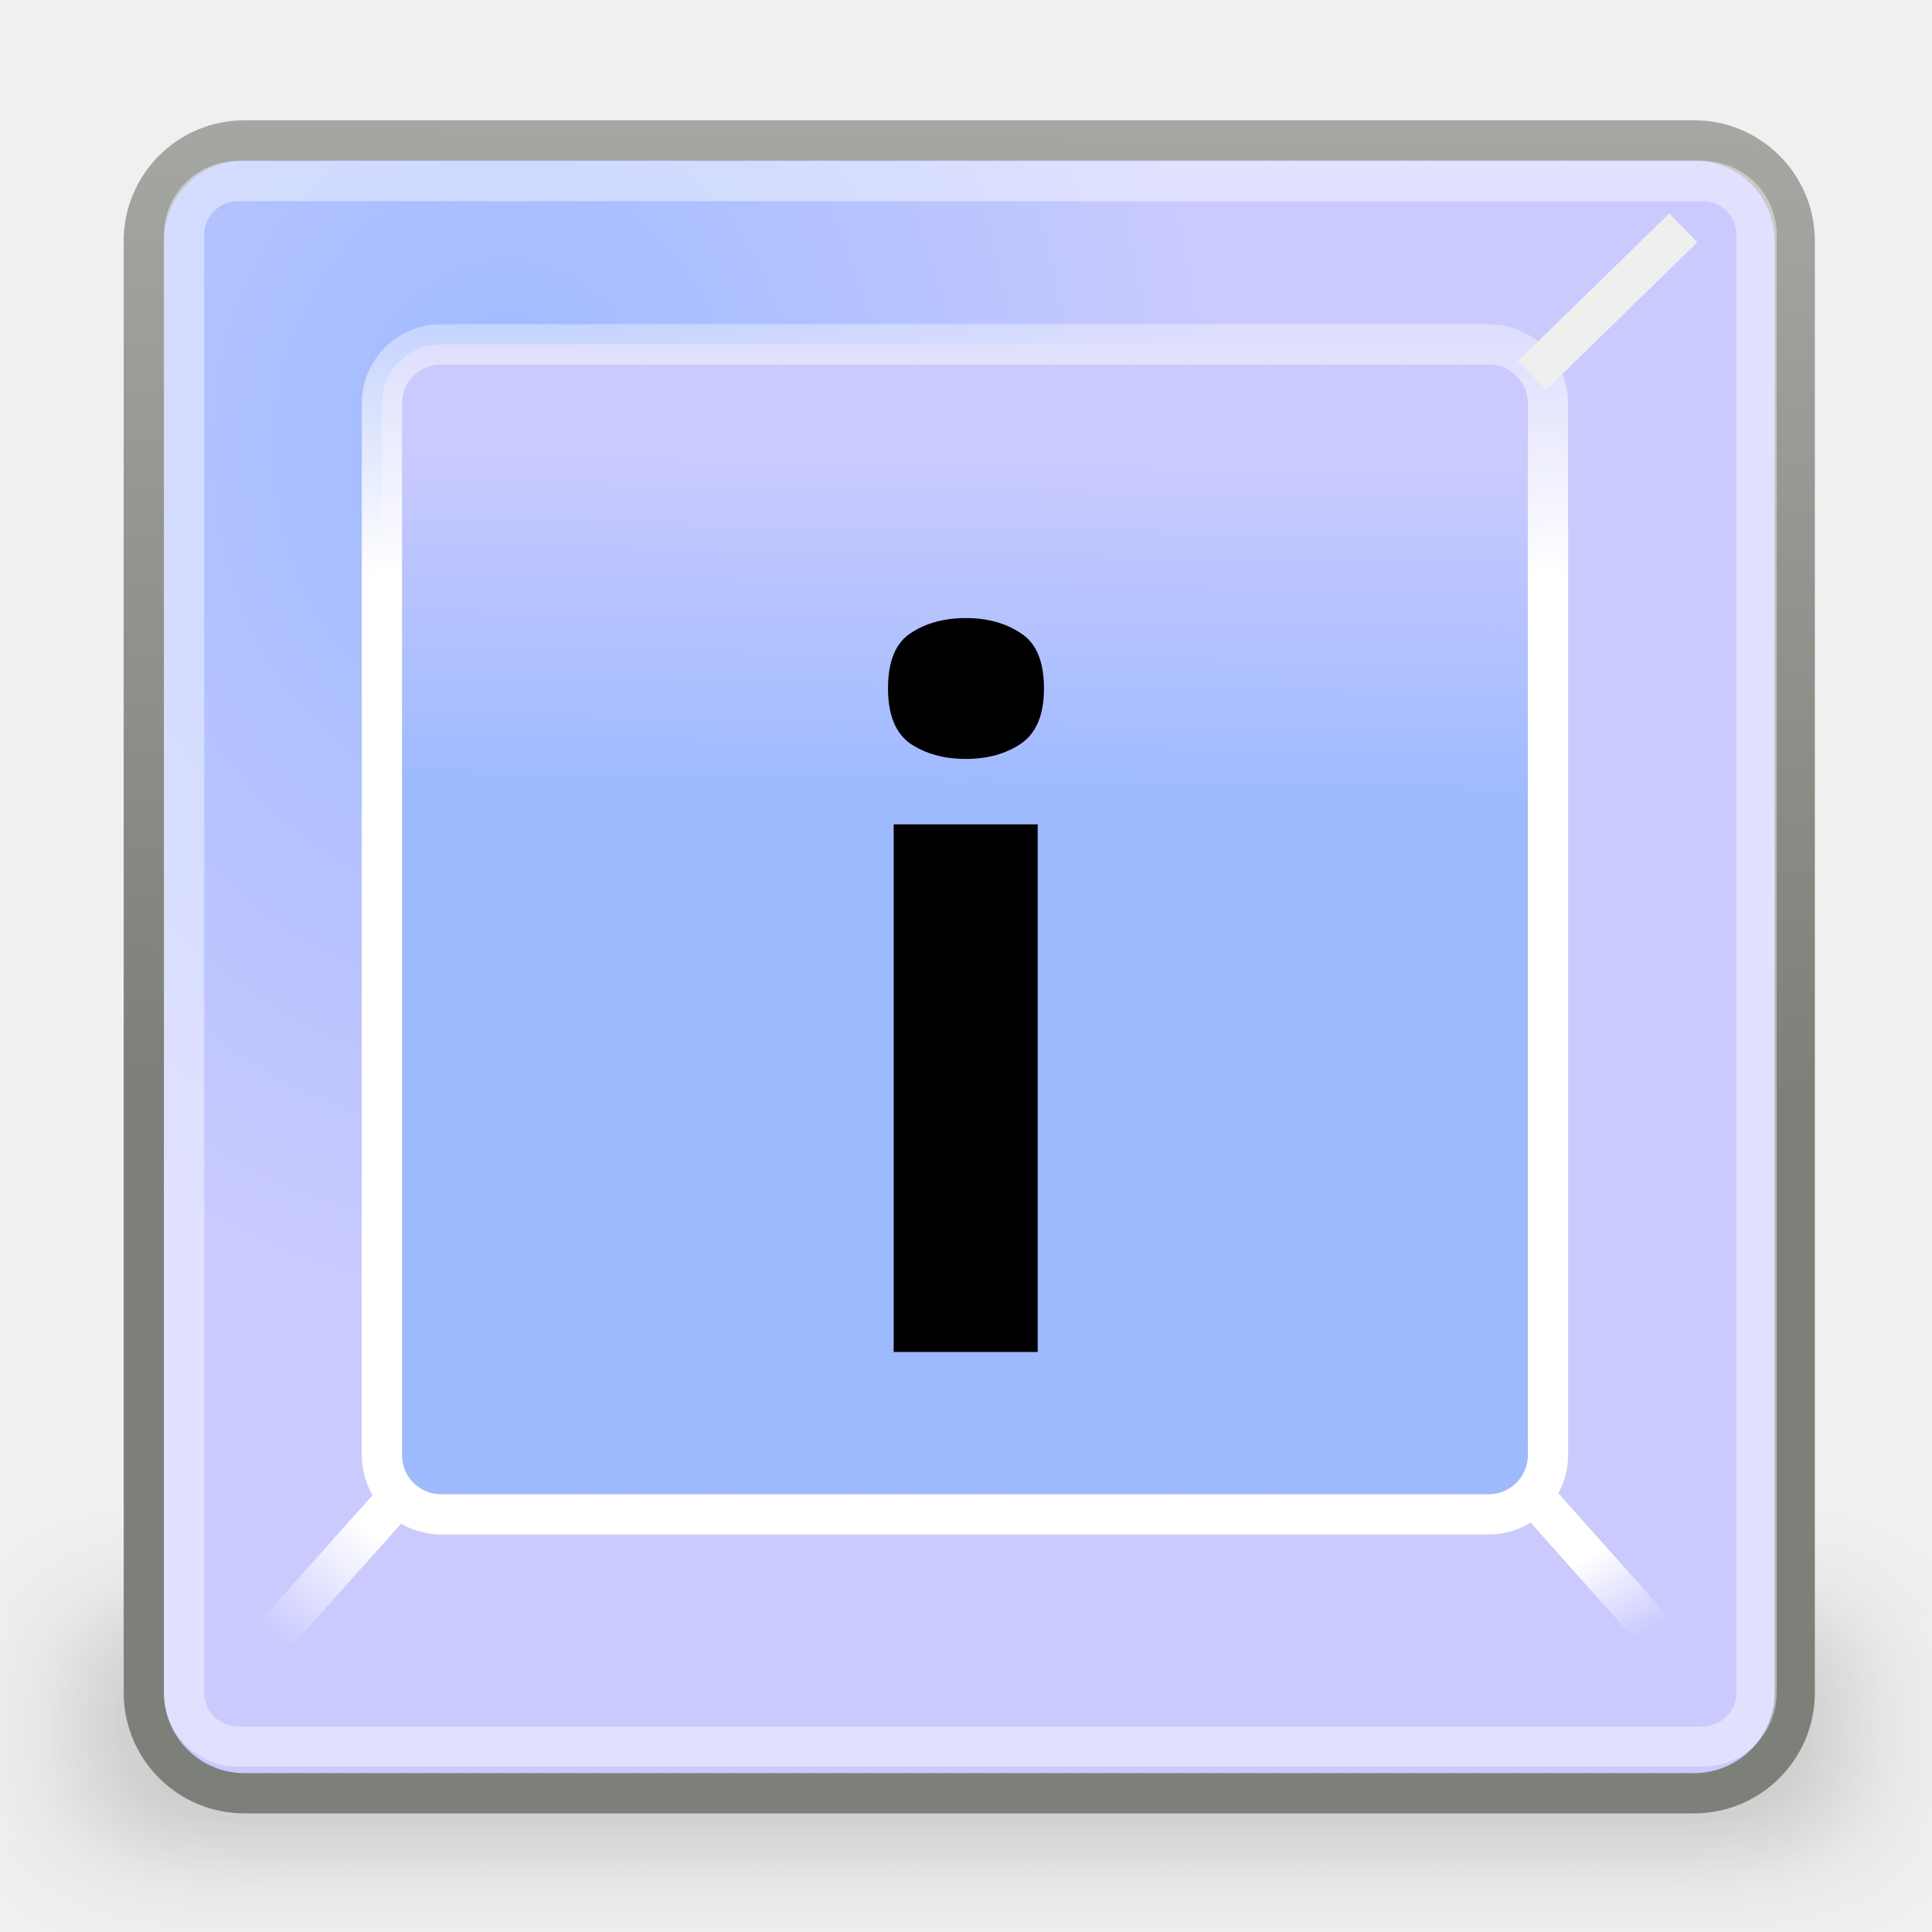
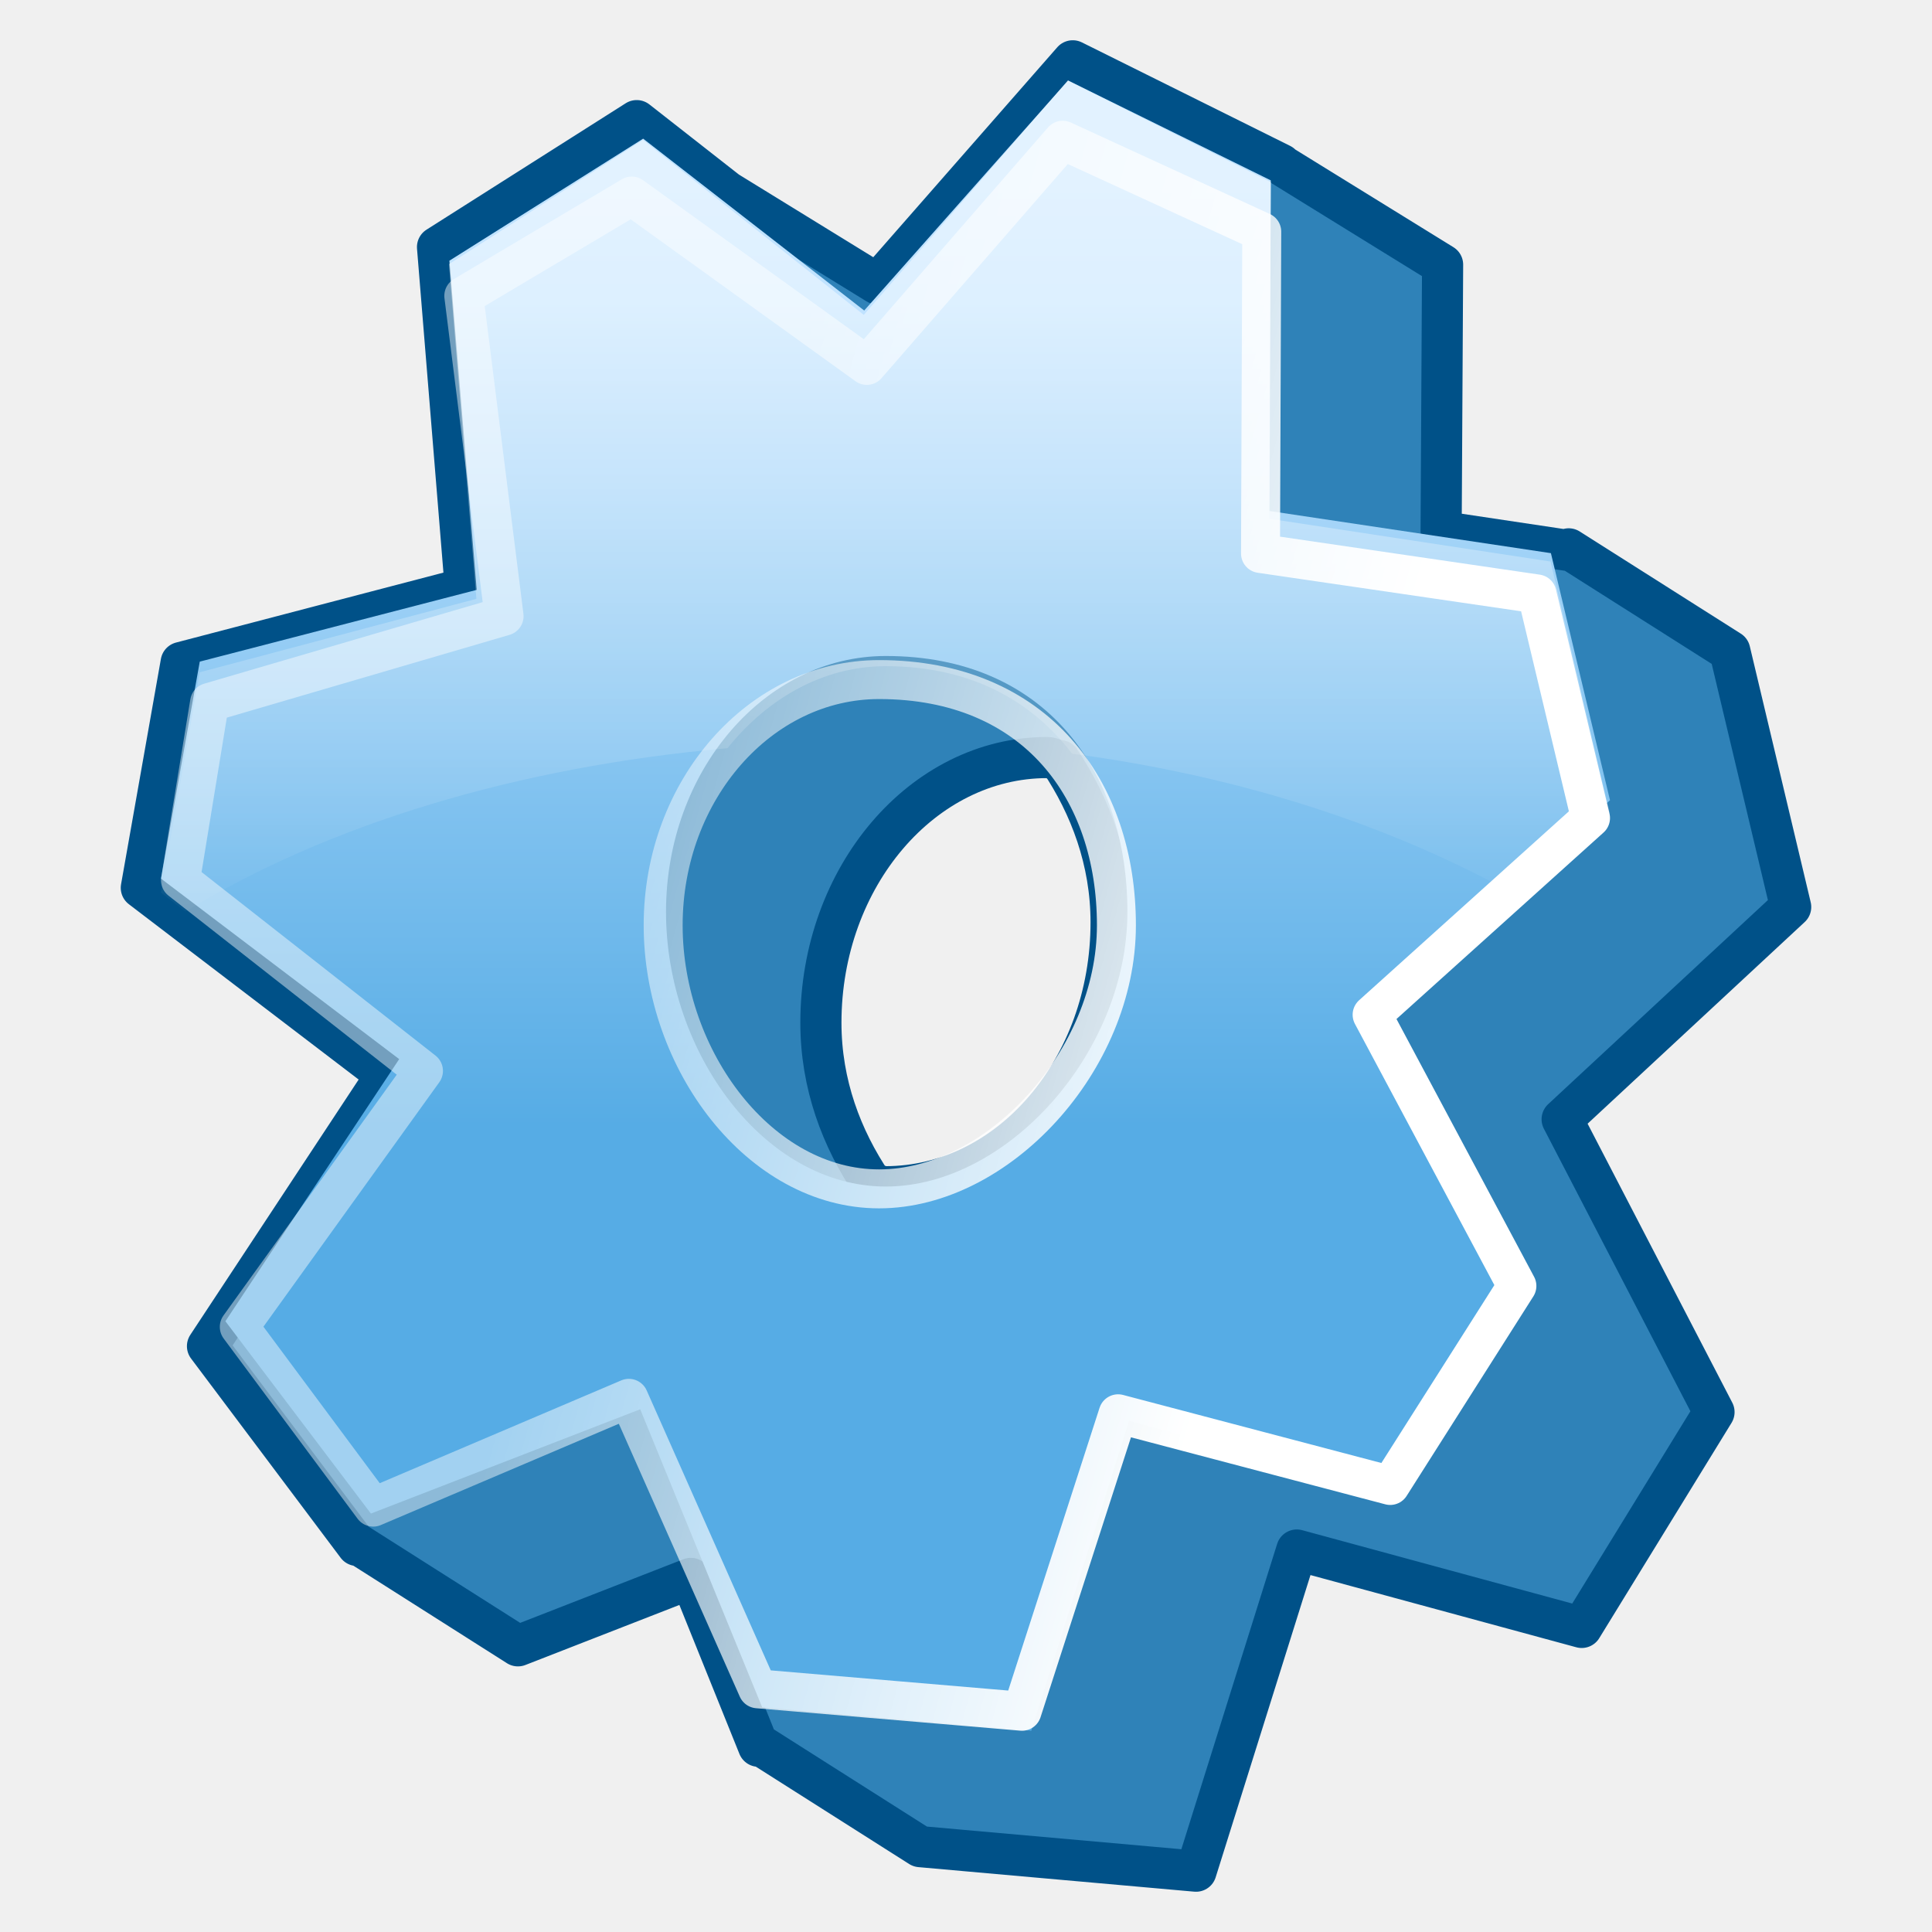
- <svg xmlns="http://www.w3.org/2000/svg" xmlns:xlink="http://www.w3.org/1999/xlink" width="48" height="48" id="svg4908" version="1.0">
-   <defs id="defs4910">
-     <linearGradient id="linearGradient5554">
-       <stop style="stop-color:#7d7f79;stop-opacity:1;" offset="0" id="stop5556" />
-       <stop style="stop-color:#a5a7a2;stop-opacity:1" offset="1" id="stop5558" />
+ <svg xmlns="http://www.w3.org/2000/svg" xmlns:xlink="http://www.w3.org/1999/xlink" width="48" height="48" id="svg14" version="1.0">
+   <defs id="defs3">
+     <linearGradient id="linearGradient6647">
+       <stop style="stop-color:white;stop-opacity:1;" offset="0" id="stop6649" />
+       <stop style="stop-color:white;stop-opacity:0.451" offset="1" id="stop6651" />
    </linearGradient>
-     <linearGradient id="linearGradient5954">
-       <stop style="stop-color:#ffffff;stop-opacity:1;" offset="0" id="stop5956" />
-       <stop style="stop-color:#ffffff;stop-opacity:0;" offset="1" id="stop5958" />
+     <linearGradient id="linearGradient4234">
+       <stop id="stop4236" offset="0" style="stop-color:#c1e3ff;stop-opacity:1;" />
+       <stop id="stop4238" offset="1" style="stop-color:#56ace5;stop-opacity:1;" />
    </linearGradient>
-     <linearGradient id="linearGradient5946">
-       <stop style="stop-color:#ffffff;stop-opacity:1;" offset="0" id="stop5948" />
-       <stop style="stop-color:#ffffff;stop-opacity:0;" offset="1" id="stop5950" />
+     <linearGradient id="linearGradient2049">
+       <stop id="stop2051" offset="0" style="stop-color:white;stop-opacity:0.528" />
+       <stop id="stop2053" offset="1" style="stop-color:#ffffff;stop-opacity:0;" />
    </linearGradient>
-     <linearGradient id="linearGradient5684">
-       <stop style="stop-color:#ffffff;stop-opacity:1;" offset="0" id="stop5686" />
-       <stop style="stop-color:#fbfbfa;stop-opacity:0" offset="1" id="stop5688" />
-     </linearGradient>
-     <linearGradient id="linearGradient5582">
-       <stop style="stop-color:#9dbaff;stop-opacity:1;" offset="0" id="stop5584" />
-       <stop style="stop-color:#cacaff;stop-opacity:1;" offset="1" id="stop5586" />
-     </linearGradient>
-     <radialGradient xlink:href="#linearGradient5582" id="radialGradient5588" cx="4.08" cy="5.079" fx="4.08" fy="5.079" r="9.991" gradientTransform="matrix(1.789042,0,-2.6448943e-6,2.163114,5.295873,0.1971189)" gradientUnits="userSpaceOnUse" />
-     <filter x="-0.089" width="1.178" y="-0.481" height="1.962" id="filter5672">
-       <feGaussianBlur stdDeviation="0.814" id="feGaussianBlur5674" />
-     </filter>
-     <linearGradient xlink:href="#linearGradient5684" id="linearGradient5690" x1="11.054" y1="7.069" x2="11.054" y2="2.669" gradientUnits="userSpaceOnUse" gradientTransform="matrix(2.244212,0,0,2.236444,-0.8337236,-1.531208)" />
-     <linearGradient xlink:href="#linearGradient5582" id="linearGradient5572" x1="8.071" y1="9.509" x2="8.133" y2="5.696" gradientUnits="userSpaceOnUse" gradientTransform="matrix(2.228031,0,0,2.236444,-0.5504298,-1.531208)" />
-     <linearGradient xlink:href="#linearGradient5946" id="linearGradient5952" x1="39.767" y1="38.498" x2="40.912" y2="40.531" gradientUnits="userSpaceOnUse" />
-     <linearGradient xlink:href="#linearGradient5954" id="linearGradient5960" x1="9.19" y1="38.017" x2="6.795" y2="40.668" gradientUnits="userSpaceOnUse" />
-     <linearGradient xlink:href="#linearGradient5554" id="linearGradient5560" x1="16.066" y1="26.937" x2="16.363" y2="2.988" gradientUnits="userSpaceOnUse" />
+     <linearGradient xlink:href="#linearGradient2049" id="linearGradient4018" gradientUnits="userSpaceOnUse" x1="72.152" y1="38.213" x2="72.152" y2="77.304" gradientTransform="matrix(0.473102,0,0,0.486551,-14.45093,-13.94975)" />
+     <linearGradient xlink:href="#linearGradient4234" id="linearGradient4021" gradientUnits="userSpaceOnUse" x1="34.813" y1="16.951" x2="34.813" y2="50.461" gradientTransform="matrix(0.604677,0,0,0.611141,-2.223758,-2.866561)" />
+     <linearGradient xlink:href="#linearGradient6647" id="linearGradient6653" x1="38.311" y1="29.975" x2="26.017" y2="26.681" gradientUnits="userSpaceOnUse" gradientTransform="matrix(1.308298,0,0,1.26823,-17.41594,-13.94055)" />
  </defs>
  <g id="layer1">
-     <rect style="opacity:0.219;fill:#2e3436;fill-opacity:1;stroke:none;stroke-width:1;stroke-linecap:round;stroke-linejoin:miter;stroke-miterlimit:4;stroke-dasharray:none;stroke-dashoffset:0;stroke-opacity:1;filter:url(#filter5672)" id="rect5606" width="22" height="4.062" x="0" y="17.938" rx="0.739" ry="0.98" transform="matrix(1.992057,0,0,1.503684,2.06712,12.89361)" />
-     <path style="fill:#d3d7cf;fill-opacity:1;fill-rule:evenodd;stroke:none;stroke-width:1px;stroke-linecap:butt;stroke-linejoin:miter;stroke-opacity:1" d="M 42.793,4.655 L 38.384,8.804 L 38.384,38.749 L 42.69,42.712 L 42.793,4.655 z" id="path5548" />
-     <rect style="opacity:1;fill:url(#radialGradient5588);fill-opacity:1;stroke:url(#linearGradient5560);stroke-width:1;stroke-linecap:round;stroke-linejoin:miter;stroke-miterlimit:4;stroke-dasharray:none;stroke-dashoffset:0;stroke-opacity:1" id="rect4965" width="41.016" height="41.065" x="3.573" y="3.488" rx="2.5" ry="2.5" />
-     <rect style="opacity:1;fill:url(#linearGradient5572);fill-opacity:1.0;stroke:url(#linearGradient5690);stroke-width:1;stroke-linecap:round;stroke-linejoin:miter;stroke-miterlimit:4;stroke-dasharray:none;stroke-dashoffset:0;stroke-opacity:1" id="rect5570" width="28.971" height="29.07" x="9.488" y="8.554" rx="1.473" ry="1.473" />
-     <rect style="opacity:0.427;fill:none;fill-opacity:1;stroke:#ffffff;stroke-width:1;stroke-linecap:round;stroke-linejoin:miter;stroke-miterlimit:4;stroke-dasharray:none;stroke-dashoffset:0;stroke-opacity:1" id="rect5580" width="39.069" height="38.891" x="4.573" y="4.5" rx="1.339" ry="1.339" />
-     <path style="font-size:26.076px;font-style:normal;font-weight:normal;fill:#000000;fill-opacity:1;stroke:none;stroke-width:1px;stroke-linecap:butt;stroke-linejoin:miter;stroke-opacity:1;font-family:Bitstream Vera Sans" d="M -6.412,25.076 C -8.372,25.076 -9.729,25.285 -10.485,25.703 C -11.241,26.121 -11.619,26.834 -11.619,27.843 C -11.619,28.646 -11.338,29.286 -10.775,29.762 C -10.204,30.229 -9.431,30.463 -8.455,30.463 C -7.111,30.463 -6.034,30.02 -5.226,29.134 C -4.409,28.241 -4,27.056 -4,25.58 L -4,25.076 L -6.412,25.076 M -1.575,24.141 L -1.575,32 L -4,32 L -4,29.909 C -4.554,30.745 -5.243,31.365 -6.069,31.766 C -6.896,32.16 -7.906,32.357 -9.101,32.357 C -10.613,32.357 -11.817,31.963 -12.713,31.176 C -13.6,30.381 -14.044,29.319 -14.044,27.99 C -14.044,26.441 -13.491,25.272 -12.383,24.485 C -11.267,23.698 -9.606,23.304 -7.401,23.304 L -4,23.304 L -4,23.083 C -4,22.042 -4.369,21.238 -5.107,20.672 C -5.837,20.099 -6.865,19.812 -8.192,19.812 C -9.035,19.812 -9.857,19.906 -10.657,20.094 C -11.456,20.283 -12.225,20.566 -12.963,20.943 L -12.963,18.852 C -12.076,18.532 -11.215,18.295 -10.38,18.139 C -9.545,17.975 -8.732,17.893 -7.941,17.893 C -5.806,17.893 -4.211,18.409 -3.156,19.443 C -2.102,20.476 -1.575,22.042 -1.575,24.141 M -6.004,11.854 L -3.38,11.854 L -7.678,16.478 L -9.694,16.478 L -6.004,11.854" id="text5602" />
-     <path style="fill:#eff0ed;fill-opacity:1;fill-rule:evenodd;stroke:#eff0ed;stroke-width:1px;stroke-linecap:butt;stroke-linejoin:miter;stroke-opacity:1" d="M 41.821,5.661 L 38.067,9.325" id="path5574" />
-     <path style="fill:none;fill-rule:evenodd;stroke:url(#linearGradient5952);stroke-width:1px;stroke-linecap:butt;stroke-linejoin:miter;stroke-opacity:1" d="M 37.796,36.82 L 41.738,41.236" id="path5576" />
-     <path style="fill:none;fill-rule:evenodd;stroke:url(#linearGradient5960);stroke-width:1px;stroke-linecap:butt;stroke-linejoin:miter;stroke-opacity:1" d="M 10.096,36.958 L 6.154,41.373" id="path5578" />
-     <text xml:space="preserve" style="font-size:24px;font-style:normal;font-variant:normal;font-weight:bold;font-stretch:normal;text-align:start;line-height:100%;writing-mode:lr-tb;text-anchor:start;fill:#000000;fill-opacity:1;stroke:none;stroke-width:1px;stroke-linecap:butt;stroke-linejoin:miter;stroke-opacity:1;font-family:'微软雅黑';-inkscape-font-specification:'微软雅黑 Bold'" x="20.329" y="33.591" id="text2416">
-       <tspan id="tspan2418" x="20.329" y="33.591" style="font-size:24px;font-style:normal;font-variant:normal;font-weight:bold;font-stretch:normal;text-align:start;line-height:100%;writing-mode:lr-tb;text-anchor:start;font-family:'微软雅黑';-inkscape-font-specification:'微软雅黑 Bold'">i<tspan style="font-size:10px;font-style:normal;font-variant:normal;font-weight:bold;font-stretch:normal;text-align:start;line-height:100%;writing-mode:lr-tb;text-anchor:start;font-family:'微软雅黑';-inkscape-font-specification:'微软雅黑 Bold'" id="tspan2427" />
-       </tspan>
-     </text>
+     <path style="color:black;fill:#2f82b8;fill-opacity:1;fill-rule:evenodd;stroke:#005188;stroke-width:1.022;stroke-linecap:round;stroke-linejoin:round;marker:none;marker-start:none;marker-mid:none;marker-end:none;stroke-miterlimit:4;stroke-dasharray:none;stroke-dashoffset:0;stroke-opacity:1;visibility:visible;display:inline;overflow:visible" d="M 26.652,1.511 L 21.796,7.052 L 18.087,4.77 L 19.368,5.777 L 15.819,2.997 L 10.87,6.138 L 11.561,14.612 L 4.501,16.459 L 3.511,22.058 L 9.6,26.704 L 5.155,33.445 L 8.872,38.396 L 8.903,38.372 L 12.868,40.89 L 17.164,39.215 L 18.845,43.385 L 18.906,43.368 L 22.861,45.879 L 29.715,46.489 L 32.218,38.51 L 39.297,40.433 L 42.584,35.083 L 38.811,27.808 L 44.489,22.534 L 42.976,16.174 L 38.974,13.636 L 38.979,13.679 L 35.804,13.203 L 35.841,6.576 L 31.826,4.096 L 31.826,4.082 L 26.652,1.511 z M 26.017,18.821 C 26.13,18.821 26.223,18.889 26.335,18.897 C 27.084,20.018 27.605,21.381 27.605,22.915 C 27.605,26.544 25.092,29.484 22.002,29.484 C 21.882,29.484 21.783,29.417 21.665,29.408 C 20.913,28.29 20.395,26.943 20.395,25.409 C 20.395,21.78 22.927,18.821 26.017,18.821 z " id="path2041" />
+     <path style="color:black;fill:url(#linearGradient4021);fill-opacity:1;fill-rule:evenodd;stroke:none;stroke-width:1.863;stroke-linecap:round;stroke-linejoin:round;marker:none;marker-start:none;marker-mid:none;marker-end:none;stroke-miterlimit:4;stroke-dashoffset:0;stroke-opacity:1;visibility:visible;display:inline;overflow:visible" d="M 26.537,2 L 21.471,7.715 L 15.979,3.445 L 11.165,6.477 L 11.844,14.655 L 4.963,16.438 L 4,21.829 L 9.918,26.313 L 5.6,32.826 L 9.215,37.604 L 15.906,35.013 L 18.937,42.419 L 25.622,43 L 28.053,35.3 L 34.934,37.156 L 38.138,31.992 L 34.476,24.972 L 40,19.881 L 38.532,13.743 L 31.541,12.696 L 31.572,4.481 L 26.537,2 z M 22.008,16.298 C 25.971,16.298 28.01,19.153 28.01,22.656 C 28.01,26.159 25.016,29.479 22.008,29.479 C 19,29.479 16.547,26.159 16.547,22.656 C 16.547,19.153 19,16.298 22.008,16.298 z " id="path2043" />
+     <path id="path1317" d="M 26.531,2 L 21.46,7.823 L 15.975,3.475 L 11.156,6.561 L 11.836,14.878 L 4.961,16.703 L 4,22.177 L 4.606,22.648 C 8.15,20.482 12.846,19.051 18.075,18.588 C 19.071,17.348 20.454,16.551 22.007,16.551 C 24.12,16.551 25.633,17.414 26.635,18.725 C 30.896,19.291 34.7,20.558 37.768,22.298 L 40,20.2 L 38.522,13.951 L 31.529,12.887 L 31.573,4.524 L 26.531,2 z " style="color:black;fill:url(#linearGradient4018);fill-opacity:1;fill-rule:evenodd;stroke:none;stroke-width:1.863;stroke-linecap:round;stroke-linejoin:round;marker:none;marker-start:none;marker-mid:none;marker-end:none;stroke-miterlimit:4;stroke-dashoffset:0;stroke-opacity:1;visibility:visible;display:inline;overflow:visible" />
+     <path style="color:black;fill:none;fill-opacity:1;fill-rule:evenodd;stroke:url(#linearGradient6653);stroke-width:0.968;stroke-linecap:round;stroke-linejoin:round;marker:none;marker-start:none;marker-mid:none;marker-end:none;stroke-miterlimit:4;stroke-dasharray:none;stroke-dashoffset:0;stroke-opacity:1;visibility:visible;display:inline;overflow:visible" d="M 26.402,3.484 L 21.536,9.078 L 15.695,4.871 L 11.523,7.35 L 12.524,15.308 L 5.207,17.451 L 4.484,21.87 L 10.521,26.606 L 5.945,32.966 L 9.273,37.444 L 15.624,34.741 L 18.823,41.958 L 25.391,42.516 L 27.779,35.125 L 34.539,36.906 L 37.687,31.949 L 34.09,25.211 L 39.516,20.324 L 38.186,14.756 L 31.317,13.751 L 31.348,5.757 L 26.402,3.484 z M 21.841,16.884 C 25.734,16.884 27.737,19.626 27.737,22.988 C 27.737,26.35 24.796,29.537 21.841,29.537 C 18.885,29.537 16.476,26.35 16.476,22.988 C 16.476,19.626 18.885,16.884 21.841,16.884 z " id="path5772" />
  </g>
</svg>
